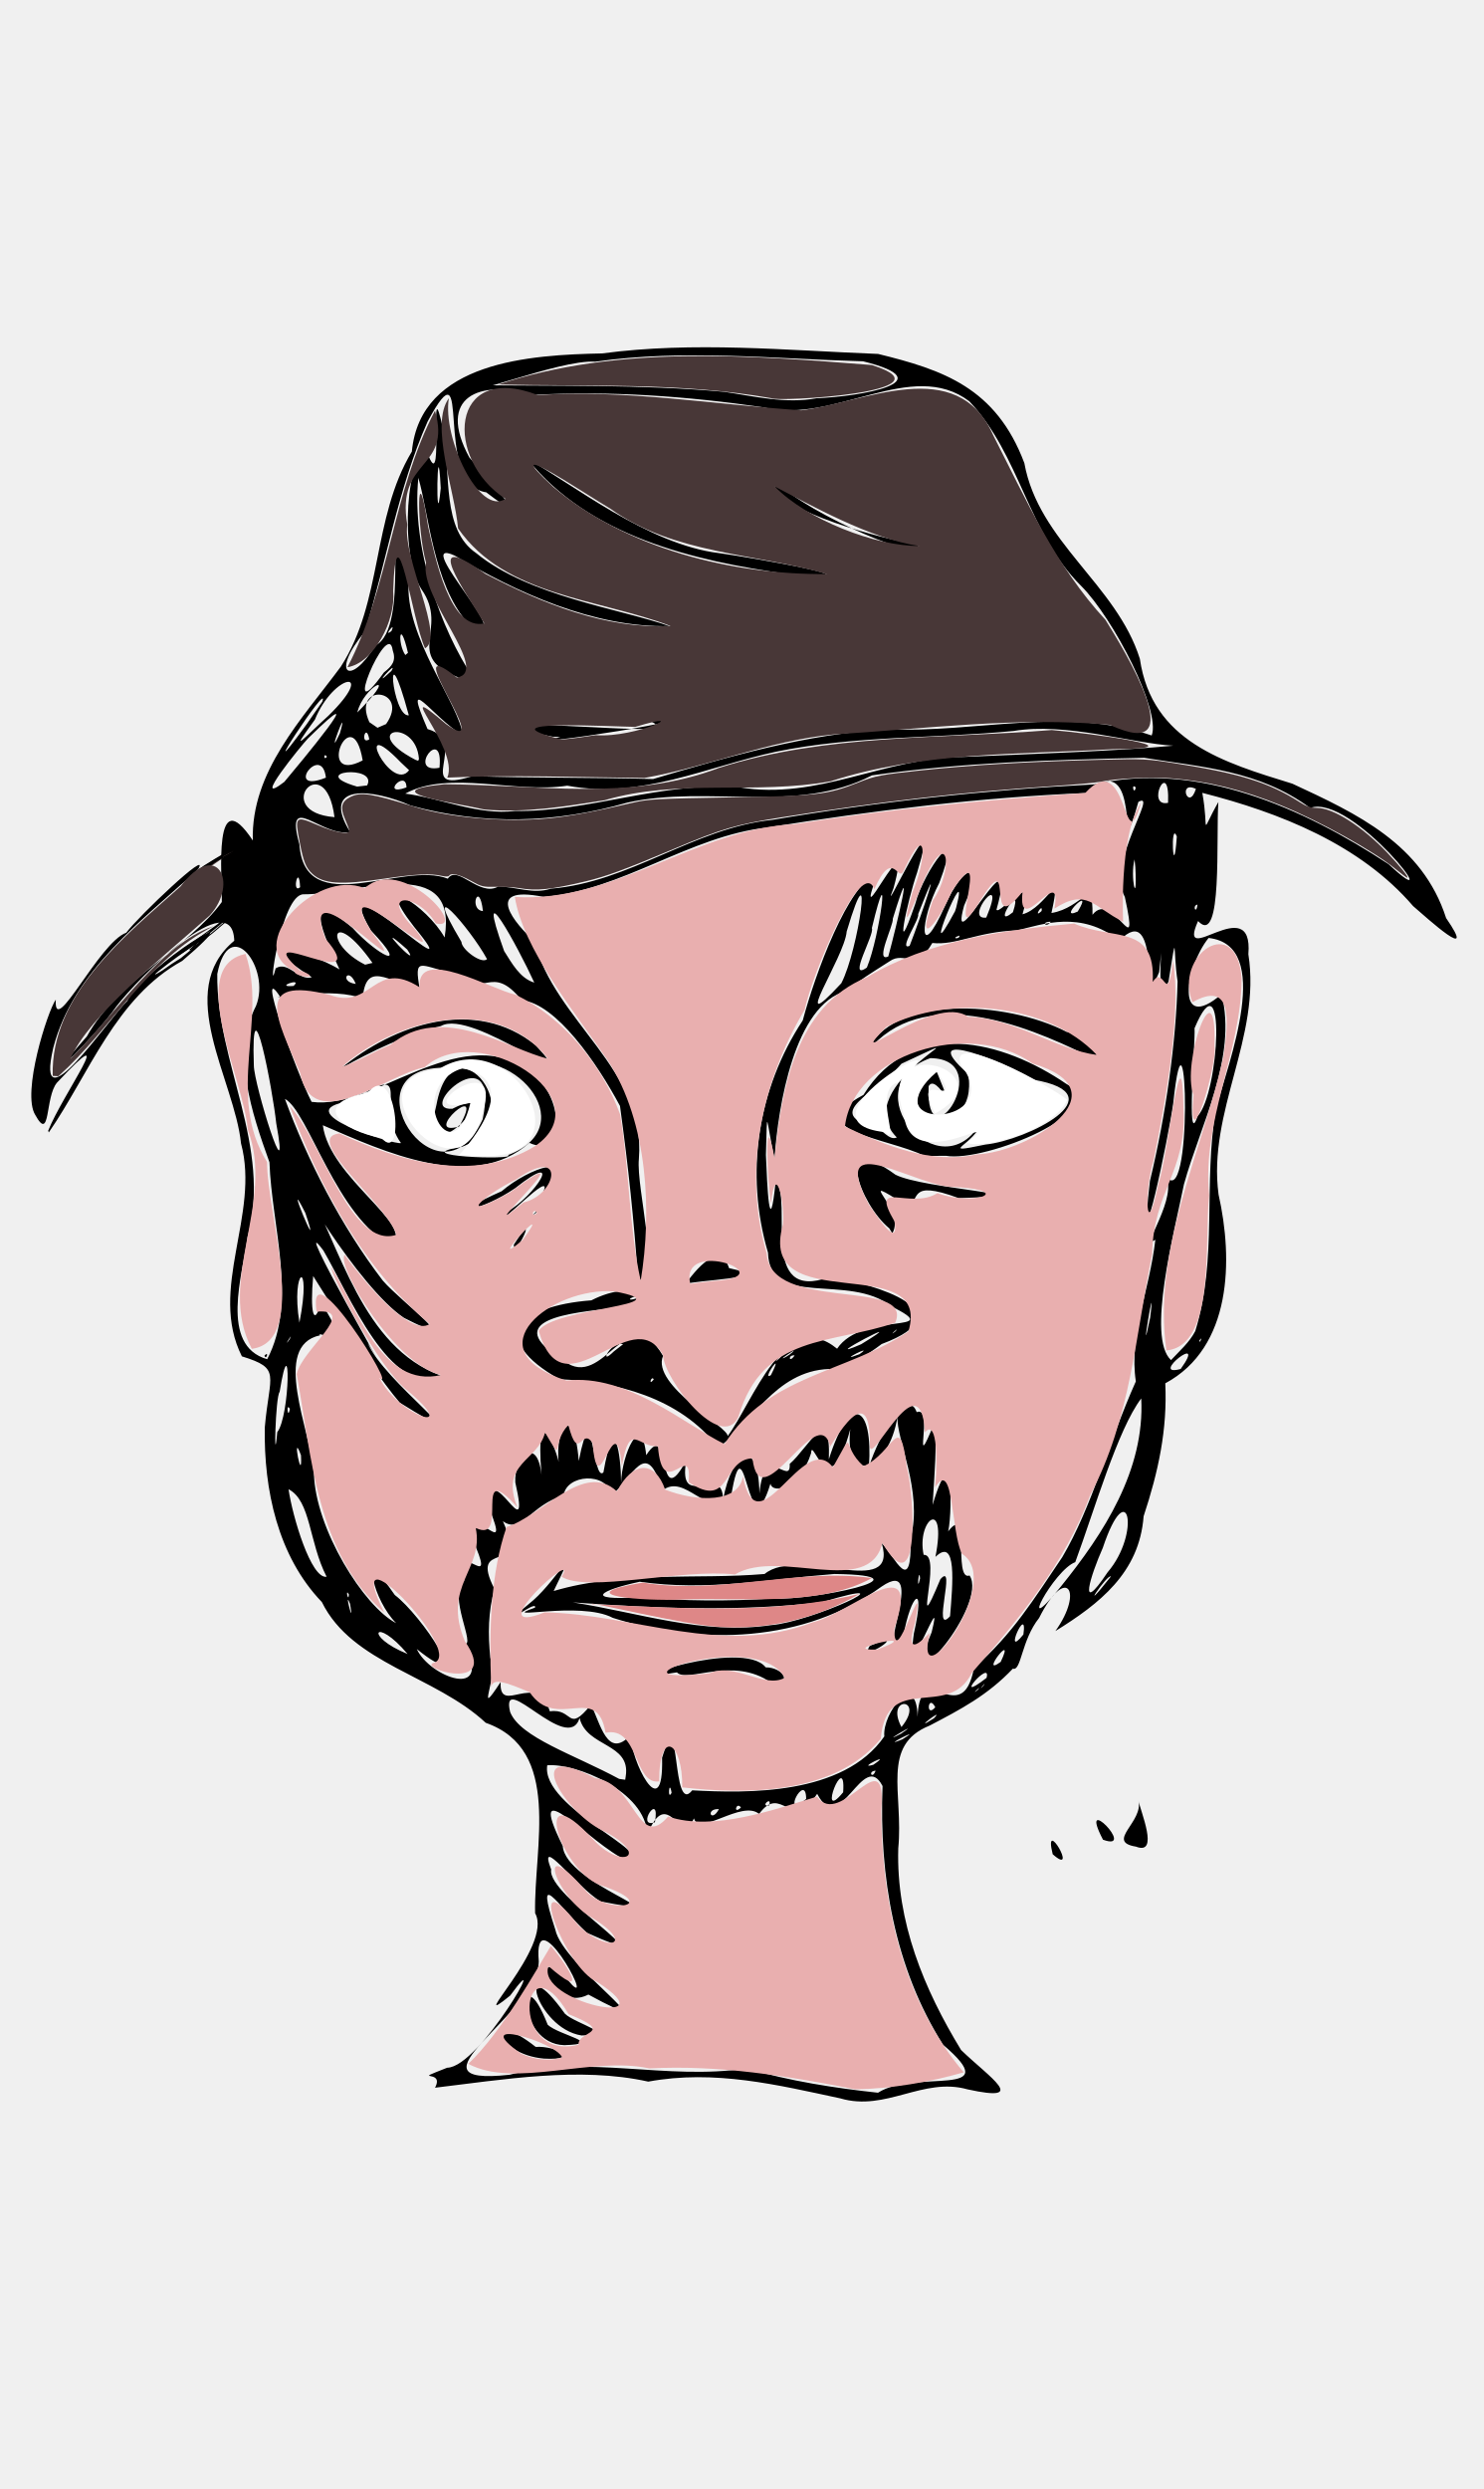
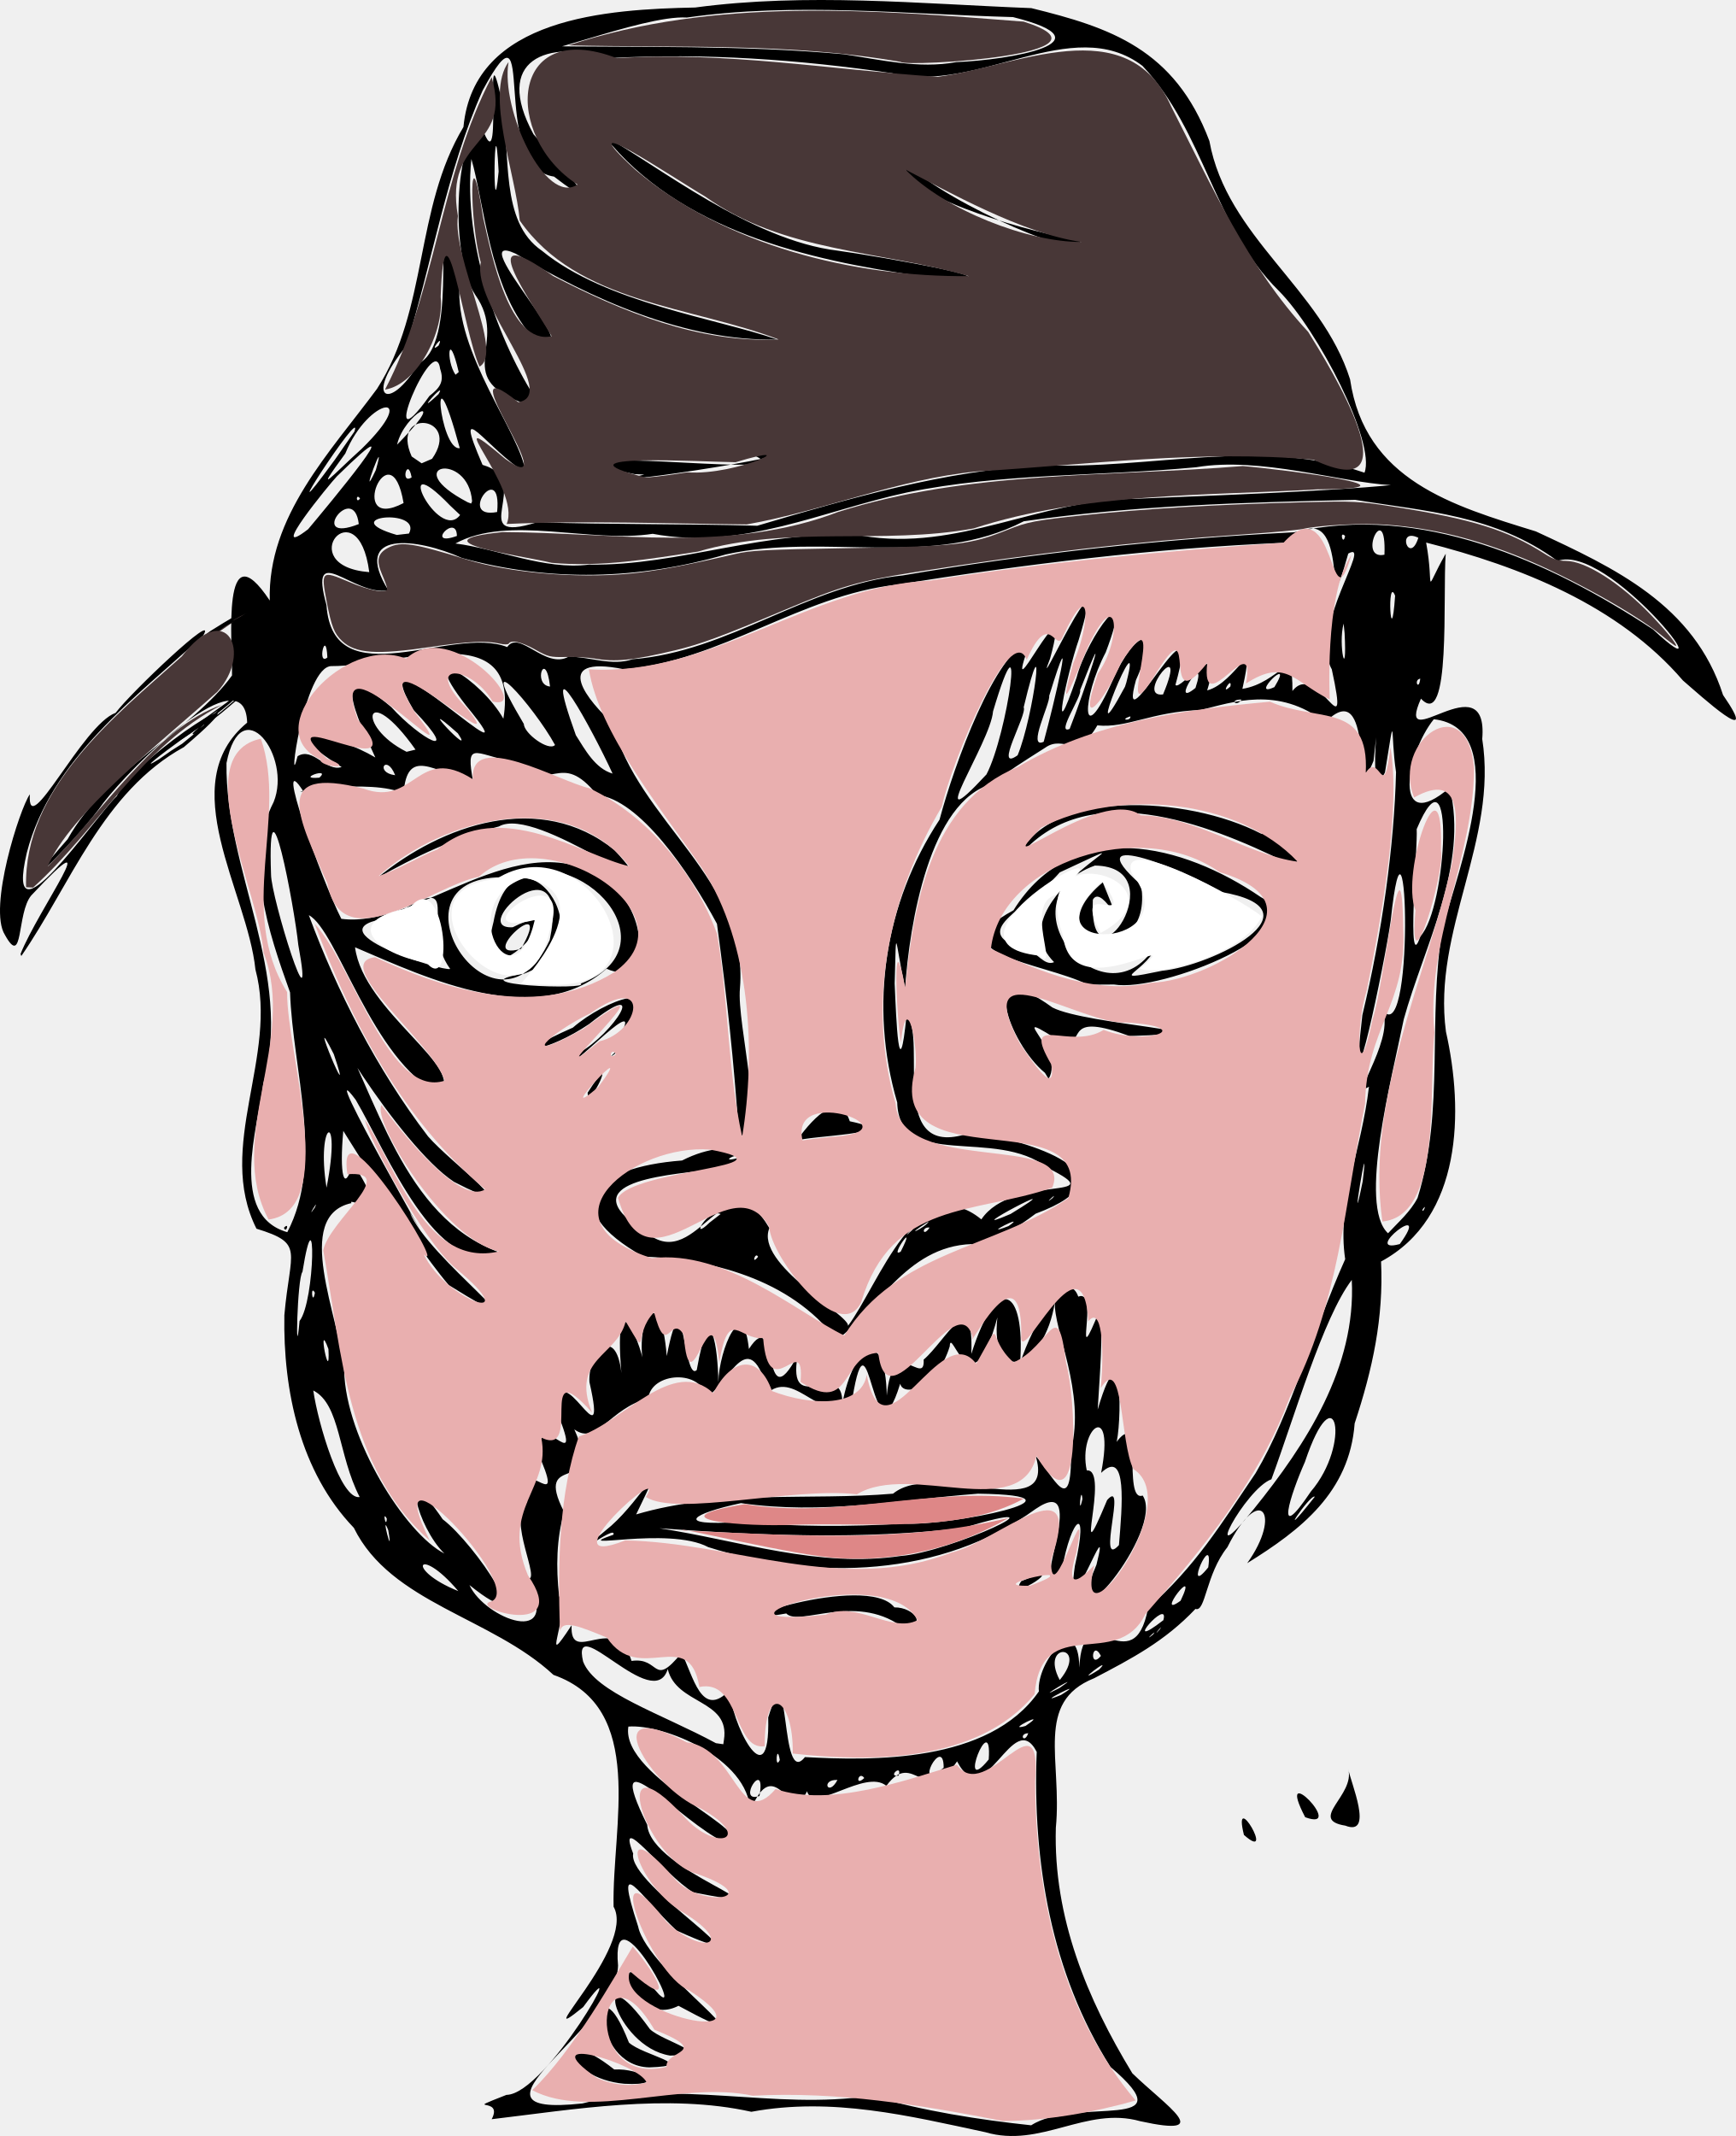
- <svg xmlns="http://www.w3.org/2000/svg" version="1.1" id="svg86" width="1440" height="2416" viewBox="0 0 1440 2416">
+ <svg xmlns="http://www.w3.org/2000/svg" version="1.1" id="svg86" width="1383.991" height="1702.797" viewBox="0 0 1383.991 1702.797">
  <defs id="defs90" />
-   <g id="g94">
+   <g id="g94" transform="translate(-30.39389,-337.0779)">
    <path id="path98" style="fill:#000000;stroke-width:1.333" d="m 815.89,2036.823 c -60.361,-12.905 -122.085,-28.18 -186.468,-16.25 -66.771,-14.898 -141.85,-1.791 -207.039,5.916 10.047,-18.984 -25.667,-4.63 11.792,-19.393 32.047,-0.454 103.226,-127.659 61.163,-70.025 -46.029,37.359 42.343,-48.017 24.239,-79.984 -1.446,-64.35 26.649,-158.641 -47.951,-184.821 -49.415,-46.029 -129.592,-57.124 -159.128,-117.221 -42.835,-44.57 -56.462,-109.404 -55.395,-169.54 4.547,-52.017 16.429,-57.02 -22.242,-68.931 -32.857,-65.341 17.764,-137.635 -0.828,-206.643 -6.368,-62.091 -65.72,-147.815 -6.587,-196.765 -1.64,-55.651 -93.169,35.763 -114.552,63.877 -18.696,27.168 -80.467,87.941 -28.547,28.985 30.476,-55.131 99.219,-86.411 131.024,-130.473 0.463,-26.107 -8.852,-118.289 30.09,-59.734 -1.853,-67.065 48.078,-118.09 85.518,-168.803 40.897,-63.43 29.843,-143.649 68.905,-208.708 8.326,-87.781 115.492,-93.799 184.766,-95.249 88.997,-11.884 178.527,-2.99 267.993,0.502 62.602,15.386 114.357,32.515 141.945,105.911 13.904,76.847 89.361,117.565 112.162,190.025 11.782,80.503 81.82,100.728 148.118,121.217 62.766,29.118 126.123,58.482 149.244,130.438 31.378,45.418 -17.822,0.603 -32,-11.61 -51.488,-60.014 -129.75,-90.848 -204.728,-109.946 6.984,38.215 -2.872,41.289 15.611,8.89 -2.55,33.424 4.425,141.445 -19.73,115.539 -21.71,48.716 54.136,-30.724 48.847,32.18 12.679,80.666 -39.74,152.5 -28.936,233.284 14.251,63.12 13.098,148.4 -51.731,183.245 2.109,44.786 -6.656,85.531 -21.052,129.085 -4.109,54.977 -43.047,84.971 -85.671,111.417 28.1,-39.145 10.349,-64.919 -15.788,-12.743 -17.289,21.671 -17.387,52.193 -25.446,49.177 -24.489,25.866 -50.867,39.645 -80.892,55.322 -47.589,19.058 -25.218,65.462 -30.424,119.127 -2.075,71.617 25.008,136.641 60.99,195.769 27.405,26.579 66.971,51.504 6.285,38.188 -43.244,-12.206 -79.243,21.84 -123.556,8.743 z m 36.621,-5.48 c 36.384,-23.434 125.461,6.591 63.204,-46.549 -47.355,-74.794 -62.185,-163.703 -58.796,-251.143 -18.966,-36.764 -40.97,50.977 -63.49,7.556 -25.637,38.38 -34.364,-10.644 -56.379,19.537 -16.67,-14.043 -58.34,22.365 -63.227,4.321 -13.57,28.029 -25.423,-33.552 -45.315,15.803 -1.217,-42.342 -69.728,-69.65 -97.146,-67.378 -6.681,41.239 109.724,87.309 76.804,92.213 -34.329,-15.146 -100.069,-91.349 -61.786,-13.945 2.678,37.838 124.03,71.204 36.662,53.865 -23.534,-14.212 -61.638,-66.672 -47.844,-30.901 -5.093,25.462 120.638,100.185 34.602,61.361 -29.264,-27.333 -50.904,-65.38 -30.622,-3.122 7.147,35.712 117.744,109.522 32.13,63.118 -38.42,19.924 -60.314,-61.234 -15.532,-9.081 20.313,19.582 -38.419,-86.748 -32.639,-23.031 -1.034,51.021 -136.258,121.65 -28.385,109.953 76.019,-19.687 151.836,5.64 230.169,-6.143 41.769,12.265 85.944,19.106 127.589,23.566 z m -324.398,-33.106 c -48.547,-4.41 -56.152,-49.658 -8,-11.379 20.72,-1.193 44.621,13.326 8,11.379 z m 19.878,-13.058 c -47.708,-1.088 -44.178,-90.916 -16.17,-19.772 10.861,10.127 56.636,18.46 16.17,19.772 z m 16.58,-9.412 c -44.922,-7.176 -63.216,-86.765 -16.011,-21.047 10.299,9.859 53.449,20.442 16.011,21.047 z m 71.311,-206.945 c 5.627,-31.801 -19.295,6.474 0,0 z m 62.188,-12.794 c -13.563,-0.64 -7.49,14.135 0,0 z m 21.375,-1.54 c -4.595,-6.345 -7.955,7.612 0,0 z m 27.333,-1.891 c 3.361,-9.986 -9.622,1.285 0,0 z m 35.969,-6.362 c -0.003,-27.689 -25.673,21.781 0,0 z m 35.914,-6.528 c 3.026,-42.821 -26.2,32.05 0,0 z m -166.57,0.447 c -2.394,-14.73 -4.213,8.873 0,0 z m 20.02,-2.333 c 52.874,2.83 146.796,5.109 186.526,-52.348 -2.201,-23.064 31.703,-64.979 32.245,-18.986 2.868,-60.185 43.183,14.608 54.797,-47.424 37.874,-33.4 57.633,-66.078 85.793,-107.66 28.559,-48.337 45.421,-112.656 71.384,-170.526 -6.779,-44.83 13.034,-86.655 18.947,-137.493 -16.426,10.423 24.184,-42.914 9.054,-63.667 28.229,46.77 21.662,-194.806 8.291,-68.838 -4.343,32.11 -34.535,176.47 -22.605,75.426 15.723,-65.192 25.438,-135.394 26.846,-193.638 -4.69,-31.199 -0.059,-54.195 -8.822,0.208 -18.026,36.478 2.218,-106.797 -9.125,-9.22 -16.793,42.065 1.271,-70.977 -38.529,-30.703 -37.638,-29.466 -74.299,-15.918 -99.12,-9.898 -39.5,1.399 -59.035,14.72 -82.548,12.283 -16.296,28.523 -26.479,6.994 -41.591,17.821 -19.751,12.62 -27.673,17.316 -42.01,28.786 -50.055,13.108 -66.219,111.778 -69.654,162.994 -8.462,-39.94 -6.901,-53.585 -8.321,-3.863 1.245,28.942 3.376,86.57 9.515,24.995 17.323,19.881 -17.228,119.208 52.502,93.384 44.009,6.929 134.202,33.954 50.348,65.176 -30.084,22.957 -51.248,27.233 -50.896,24.201 -53.205,1.737 -76.527,55.115 -107.831,76.252 -37.277,-49.031 -100.593,-64.098 -154.085,-66.315 -69.5,-39.215 -40.84,-71.138 30.964,-76.555 43.576,-22.341 73.671,1.167 20.946,7.542 -38.657,4.515 -112.944,10.525 -47.704,51.162 39.171,30.357 61.919,-63.468 96.359,-4.818 -11.924,28.644 64.333,69.449 62.68,77.932 24.362,-32.281 55.646,-126.401 106.308,-84.874 24.984,-37.077 107.003,-13.752 52.671,-41.164 -41.347,-32.821 -118.235,2.82 -119.738,-52.031 -22.705,-77.414 -9.96,-159.093 33.743,-225.476 11.994,-44.745 44.114,-133.134 72.787,-143.158 -27.2,74.545 36.177,-60.617 15.303,14.856 -16.203,41.247 50.003,-104.15 22.865,-15.016 -9.278,26.427 -23.837,94.737 -1.693,30.009 8.363,-32.324 48.194,-85.882 23.21,-20.043 -18.933,35.926 -20.599,80.859 5.774,21.895 16.732,-38.837 39.721,-47.44 18.347,0.196 -16.507,60.367 55.385,-81.759 31.48,3.812 3.292,5.955 40.056,-43.769 25.284,4.429 23.333,-6.071 38.805,-49.721 28.088,-1.232 30.459,-4.86 40.248,-37.09 39.884,1.725 19.939,-25.813 46.346,51.969 31.394,-17.309 -18.252,-32.67 33.353,-103.56 13.135,-92.28 -21.951,77.506 6.46,-58.644 -50.529,-8.642 -103.94,4.344 -207.227,17.125 -309.566,33.447 -76.638,8.489 -140.14,60.95 -217.392,67.416 -60.613,-12.191 -26.976,26.931 -9.182,42.834 20.177,78.584 108.85,124.344 101.686,211.511 -2.781,28.845 22.101,116.481 -0.67,117.85 -4.557,-62.776 -9.129,-106.154 -17.658,-169.257 -22.139,-41.32 -61.839,-99.369 -95.52,-102.709 -30.319,-37.443 -35.723,0.816 -67.035,-26.208 -32.053,-7.362 -37.686,-16.821 -31.829,15.838 -31.993,-8.734 -52.624,-28.146 -55.499,9.241 -24.565,-12.331 -96.328,-0.175 -79.81,-1.657 -25.142,-39.33 15.22,72.366 30.216,101.51 61.054,8.333 141.137,-77.065 209.678,-31.855 38.746,27.195 34.792,87.474 1.829,71.632 -55.331,48.803 -141.585,8.274 -200.582,-17.086 6.654,51.323 89.965,96.77 67.041,116.394 -53.062,-25.253 -81.4,-130.478 -103.869,-141.971 21.942,59.525 54.287,123.121 95.057,176.377 18.277,21.177 83.16,68.383 20.605,36.164 -43.595,-28.695 -117.587,-151.516 -97.771,-133.946 36.47,65.883 57.015,162.172 133.604,190.034 -48.98,21.797 -89.179,-79.003 -114.131,-121.467 -35.989,-48.21 80.607,154.237 43.079,89.47 13.196,36.173 119.583,113.213 31.094,58.217 -33.178,-38.822 -98.36,-146.041 -84.065,-123.02 -3.189,34.775 0.482,50.898 7.635,26.201 33.786,50.475 -5.387,25.52 -1.084,31.48 -47.347,10.275 -9.447,91.123 -5.857,133.652 1.181,54.059 48.807,129.996 79.929,145.726 -21.723,-20.858 -36.179,-78.72 -1.382,-27.325 25.885,19.587 79.168,99.033 21.348,52.455 12.216,26.967 74.846,50.926 46.125,-5.191 11.857,3.13 -16.617,-47.527 -0.151,-60.959 -8.863,-44.333 29.814,11.908 11.483,-32.593 -8.415,-54.005 36.426,20.187 12.426,-39.001 0.687,-52.615 41.751,46.437 25.764,-24.076 -1.428,-23.055 21.002,-47.082 25.489,-7.177 -6.909,-81.898 18.273,-17.539 18.064,-3.867 -8.315,-38.102 13.104,-71.503 18.079,-9.702 13.696,-69.723 13.29,21.651 23.925,11.12 10.731,-61.02 17.008,-17.106 17.198,9.925 0.564,-26.919 19.855,-70.629 24.37,-26.667 24.324,-37.741 9.575,59.907 38.86,5.085 -8.782,51.07 35.813,0.871 35.683,38.248 8.848,-47.054 34.212,-62.722 35.392,-6.203 4.765,-51.073 30.662,-5.714 29.395,-28.662 17.545,-14.929 39.984,-61.315 38,-4.489 20.785,-65.835 43.225,-52.412 38.879,7.471 10.167,-32.078 37.673,-77.828 46.395,-53.209 17.949,-7.039 -6.394,68.43 17.467,9.73 2.129,24.691 0.049,46.553 -1.988,80.304 23.062,-78.237 18.112,33.276 13.622,27.752 24.075,-34.108 5.635,46.839 22.233,40.781 18.753,27.831 -69.29,131.809 -36.825,55.108 12.943,-51.541 -25.958,60.998 -17.22,1.014 11.731,-51.193 -2.926,-38.403 -10.178,2.304 -30.045,34.501 24.9,-79.045 -21.122,-47.72 -74.828,54.373 -175.377,57.628 -261.023,30.412 -31.856,-16.997 -113.932,3.501 -75.576,-9.888 3.153,-9.692 -44.889,28.885 -1.498,-7.359 24,-21.23 46.65,-64.36 19.621,-8.81 68.049,-20.058 138.181,-10.855 204.813,-16.534 33.67,-27.758 130.435,25.939 113.736,-30.001 13.168,13.841 29.203,52.775 28.084,-4.538 12.076,-46.382 -14.239,-96.185 -12.77,-118.428 -8.325,54.559 -52.085,67.364 -45.858,12.409 -20.794,77.81 -37.244,5.362 -37.996,23.133 -10.139,33.067 -36.855,40.833 -39.51,29.761 -22.154,72.525 -24.492,-70.428 -38.149,11.958 -23.332,23.665 -44.323,-23.319 -66.958,-5.157 -15.442,-54.267 -29.194,-11.117 -49.24,4.516 -3.888,-23.241 -44.227,-20.574 -46.492,0.361 -30.98,7.808 -40.974,38.041 -58.963,24.71 24.796,55.175 -33.842,15.761 -8.126,65.878 -6.15,21.353 -6.489,44.145 -4.026,66.885 8.794,16.739 -15.934,62.816 10.002,23.378 -1.738,33.692 34.99,-12.195 47.796,28.469 23.13,-3.406 16.536,22.121 39.852,-6.346 9.251,17.366 15.722,53.893 38.701,29.197 -0.831,23.269 32.139,90.693 30.389,22.225 18.101,-59.267 8.892,57.545 29.263,31.591 z m 76.6,-104.503 c -37.204,-26.273 -81.309,0.712 -91.463,-10.005 -69.73,12.431 64.281,-33.478 86.196,-4.853 16.252,-0.164 27.685,16.054 5.267,14.857 z m 95.831,-35.707 c 42.936,-18.136 -12.382,18.643 0,0 z m -309.765,-78.307 c 18.929,-42.249 6.331,14.593 0,0 z m 130.667,-272.726 c 15.456,-21.739 34.733,-38.999 42.447,-15.633 48.102,9.979 -35.003,11.468 -42.447,15.633 z m -166.552,-38.424 c 26.183,-40.805 0.22,16.28 0,0 z m 364.57,-15.829 c -28.799,-23.554 -54.805,-96.388 5.982,-52.087 27.337,14.158 157.086,19.787 61.447,22.747 -51.441,-19.038 -35.451,3.617 -50.602,7.146 -55.584,-35.185 0.444,3.261 -13.913,27.024 z M 492.168,1176.349 c 27.297,-15.312 57.374,-62.068 7.958,-22.954 -32.998,22.454 -66.779,26.462 -13.017,2.895 26.243,-22.712 76.695,-40.062 40.105,1.313 12.222,-26.412 -49.363,40.298 -35.046,18.745 z m 25.278,2.97 c 4.506,-5.409 6.305,-3.683 0,0 z m 379.729,-57.545 c -34.901,-17.29 -122.857,-24.419 -58.787,-59.008 47.209,-75.778 135.276,-52.797 196.987,-10.658 46.612,25.367 -78.704,76.327 -116.834,69.803 l -14.9,0.093 -6.466,-0.23 z m 59.604,-10.782 c 39.835,-3.993 130.164,-48.624 46.433,-63.014 -21.51,-14.319 -118.55,-54.552 -63.096,-5.47 11.025,70.963 -89.789,47.392 -30.522,-1.99 21.737,53.511 0.012,-0.322 -7.938,13.793 -3.626,79.031 67.497,-26.328 1.659,-27.218 -78.426,28.371 9.789,132.453 49.829,61.318 -5.508,22.758 -45.327,32.671 3.635,22.582 z m -86,-6.903 c -50.764,-50.946 102.952,-117.135 4.493,-71.552 -26.476,30.623 -76.631,47.559 -25.504,62.09 6.721,0.836 13.345,13.014 21.011,9.462 z m -540,-66.778 c 52.1,-43.037 130.456,-70.324 189.559,-22.486 50.12,54.075 -61.448,-36.721 -92.25,-18.875 -34.13,8.554 -66.841,24.003 -97.31,41.361 z m 724.687,-12.922 c -62.323,-30.663 -160.16,-69.362 -213.452,-3.558 22.755,-54.68 134.155,-50.053 193.891,-19.098 11.739,-1.805 45.117,29.225 19.561,22.656 z m -447.917,699.767 c 5.207,-32.492 -37.947,-27.892 -44.795,-56.511 -11.228,36.377 -77.386,-48.02 -67.473,-5.969 9.573,24.797 62.233,41.418 105.891,65.046 l 5.88,0.835 z m 242.629,-5.379 c -7.941,0.248 -3.263,9.097 0,0 z m -2.236,-5.761 c 20.98,-14.166 -17.979,5.178 0,0 z m 28.324,-24.738 c 24.13,-14.917 -25.574,10.579 0,0 z m -1.351,-5.455 c 23.277,-15.741 -25.518,13.35 0,0 z m 0.361,-6.446 c 23.804,-29.017 -16.39,-30.596 0,0 z m 31.484,-8.425 c 12.31,-12.782 -24.392,15.601 0,0 z m 1.353,-10.803 c -7.149,-13.849 -9.536,11.412 0,0 z m 41.503,-16.993 c 4.978,-6.088 -8.98,7.244 0,0 z m 8.28,-11.485 c 5.33,-19.446 -35.553,27.518 0,0 z m -2.947,7.485 c 4.331,-6.627 -7.585,8.418 0,0 z m 16.683,-23 c 15.551,-32.472 -21.83,16.003 0,0 z m -575.853,-7.667 c -31.892,-37.736 -43.115,-17.381 0,0 z m 597.894,-18.928 c 4.504,-31.618 -20.703,25.89 0,0 z m -244.894,-9.111 c 38.344,-2.788 140.874,-49.795 49.693,-22.391 -80.459,9.635 -161.937,6.118 -242.359,0.337 64.106,9.836 126.519,31.913 192.667,22.054 z m 173.691,-8.625 c 2.579,-30.865 6.896,-77.654 -14.204,-57.609 11.603,-59.156 -18.682,-35.839 -11.441,-1.923 19.172,-1.944 -12.87,93.337 16.244,23.619 16.126,-18.49 -8.789,55.94 9.4,35.913 z m -582.536,-11.903 c -6.637,-16.876 4.588,26.404 0,0 z m 690.095,-16.879 c 41.575,-51.485 81.639,-112.962 78.076,-182.623 -22.877,29.942 -46.008,110.051 -64.088,158.944 -20.688,7.317 -58.957,79.481 -13.988,23.679 z m -278.583,11.613 c 34.354,2.381 158.36,-22.484 58.667,-23.835 -65.065,5.094 -124.012,16.873 -189.012,7.534 -38.888,8.368 -54.64,18.433 -1.153,15.096 43.792,3.724 87.562,3.911 131.499,1.204 z m 327.176,-21.383 c -3.217,-3.072 -34.192,43.228 0,0 z m -3.187,-4.092 c 32.715,-38.194 19.865,-96.865 -4.692,-23.654 -11.481,25.783 -25.105,68.166 4.692,23.653 z m -736.655,21.562 c -3.812,-7.148 -0.501,8.719 0,0 z m -21.633,-17.241 c -17.339,-33.551 -15.214,-73.812 -36.991,-84.957 3.757,26.212 21.88,87.494 36.991,84.957 z m 576.206,1.653 c -1.107,-13.037 -3.67,16.502 0,0 z M 292.243,1412.549 c -9.578,-26.299 1.658,31.288 0,0 z m -23.029,-22.393 c 12.606,-16.052 13.406,-107.812 2.303,-39.107 -4.158,4.391 -5.914,79.841 -2.303,39.107 z m 12.232,-22.491 c -3.862,-7.387 -2.022,11.429 0,0 z m 353.333,-28.672 c -2.229,-4.608 -5.748,7.227 0,0 z m 113.737,-4.17 c 14.291,-28.294 -10.107,6.647 0,0 z m 397.882,-6 c 27.181,-37.664 -32.024,8.717 0,0 z m 14.168,-36.783 c 21.933,-70.705 7.561,-142.804 20.018,-215.363 12.333,-45.803 56.406,-159.099 -7.08,-166.234 -22.644,28.012 -33.035,93.62 12.617,54.593 15.33,61.749 -20.56,126.6 -36.562,184.569 -9.401,46.723 -36.519,148.471 -12.554,170.626 8.312,-8.982 17.873,-17.157 23.561,-28.192 z m -901.12,27.318 c 29.542,-56.629 4.344,-128.644 2.196,-191.141 -17.439,-48.571 -36.818,-105.779 -13.086,-151.773 14.916,-36.534 -25.91,-90.241 -37.593,-31.075 -1.138,86.143 53.503,167.849 29.389,255.312 -4.548,35.686 -27.608,105.388 19.094,118.677 z m -2.667,-3.536 c 4.784,-5.077 1.656,5.256 0,0 z m 500.667,2 c 9.415,-11.854 -12.548,12.035 0,0 z m 13.333,-6.981 c -23.226,14.666 -1.926,4.505 0,0 z m 0.753,4.84 c -6.787,-0.897 -5.522,8.301 0,0 z m -166.57,-10.824 c -10.762,-4.548 -25.177,22.89 -8.901,6.891 z m 229.483,9.645 c 16.732,-11.56 -25.291,9.858 0,0 z m 1.667,-9.68 c 57.46,-35.036 -48.175,20.824 0,0 z m -554.774,-5.002 c 4.308,-9.225 -7.946,11.502 0,0 z m 885.183,-0.702 c -3.773,2.578 -1.584,5.8 0,0 z m -49.73,-20.216 c 6.242,-51.423 -11.731,57.321 0,0 z m -247.176,13.251 c 4.978,-6.088 -8.98,7.244 0,0 z m -578.88,-8.278 c 12.602,-64.525 -8.692,-52.85 0,0 z m 329.377,-24.055 c -1.372,-4.942 -18.355,5.426 0,0 z m -323.609,-82.395 c -23.849,-47.417 18.46,54.573 0,0 z m 196.749,-56.202 c 75.673,-28.699 1.886,-113.161 -57.809,-84.758 -104.879,-4.026 -9.933,144.35 33.249,49.929 17.36,-84.53 -66.857,-8.056 -29.53,-10.11 59.428,-30.082 -35.194,73.33 -15.347,-4.101 16.257,-87.633 96.042,14.144 24.514,41.078 -57.383,9.208 54.143,13.091 44.924,7.963 z m -225.04,-30.894 c -3.112,-30.363 -24.9,-146.388 -21.741,-56.227 -0.026,18.134 35.887,133.244 21.741,56.227 z m 121.096,19.158 c -26.436,-35.932 16.056,-81.317 -48.708,-40.66 -66.574,9.201 44.041,43.19 48.708,40.66 z m 773.454,-26 c 21.357,-22.266 28.069,-159.011 -2.916,-85.423 0.979,13.461 -8.344,119.716 2.916,85.423 z m -716.989,10 c 28.074,-49.153 -38.724,10.911 0,0 z M 816.851,954.449 c 16.757,-31.715 32.095,-140.466 5.243,-50.267 -1.831,24.97 -58.581,107.773 -5.243,50.267 z m -531.825,2.586 c 9.836,-8.939 -20.041,1.689 0,0 z m 60.42,-1.967 c -7.132,-17.783 -16.599,-2.004 0,0 z m 173.333,-1.284 c -15.916,-34.785 -58.995,-113.433 -29.289,-30.629 7.314,11.457 15.336,26.553 29.289,30.629 z m -216,-5.235 c -61.173,-38.483 -4.627,-26.333 26.849,-7.608 -5.995,-14.234 -44.885,-88.892 12.744,-40.165 23.225,25.641 57.362,44.005 17.817,2.415 -45.971,-77.491 102.717,70.534 41.794,-3.638 -42.15,-54.072 12.157,-21.003 29.72,10.454 13.615,-82.544 -84.457,-41.717 -136.815,-41.927 -22.297,-0.64 -35.916,106.578 -27.238,71.871 12.163,-7.749 22.744,12.763 35.128,8.597 z m 538.915,-9.368 c 12.807,-30.685 23.687,-116.886 4.836,-38.255 3.051,5.749 -24.444,52.237 -4.836,38.255 z m -480.029,-4.515 c -39.789,-56.286 -48.393,-18.882 -7.136,1.736 z m 111.232,-3.686 c -16.829,-30.918 -66.341,-86.458 -24.852,-16.724 0.077,7.435 19.827,22.053 24.852,16.724 z m 389.586,-2.567 c 8.122,-29.505 26.837,-109.646 4.378,-36.599 1.066,5.743 -17.912,42.895 -4.378,36.599 z m -467.037,-6.685 c -38.883,-34.709 15.698,23.217 0,0 z m 487.729,-3.573 c 10.932,-27.753 35.255,-100.001 8.322,-30.875 1.794,4.581 -19.688,35.686 -8.322,30.875 z m 48.392,-9.99 c -9.555,2.95 0.836,3.958 0,0 z m -3.157,-27.134 c 15.095,-58.39 -38.819,73.84 -1.104,3.472 z m 91.81,13.716 c -10.17,-0.183 -4.218,6.501 0,0 z m -62.589,-4.065 c 21.292,-50.716 -23.246,2.918 0,0 z m 25.865,-5.193 c 11.151,-33.751 -22.324,18.252 0,0 z m -514.574,-1.109 c -3.554,-31.08 -14.36,-1.278 0,0 z m 542.413,-0.082 c 1.728,-9.086 -8.985,8.397 0,0 z m 35.088,0.524 c 16.982,-27.846 -21.269,9.903 0,0 z m 116.263,-6.745 c -5.586,0.954 -1.051,10.395 0,0 z m -61.077,-43.906 c -4.669,16.997 2.956,49.062 0.776,7.669 z m -566.783,28.425 c 76.709,-5.987 139.133,-59.047 215.389,-66.812 102.943,-17.558 207.262,-29.007 311.898,-34.391 100.671,-23.111 202.891,22.678 286.152,77.44 62.81,58.462 -35.784,-69.455 -76.152,-54.564 -49.929,-36.765 -105.091,-39.514 -161.288,-48.701 -88.068,1.986 -176.857,4.525 -264.219,17.069 -73.357,38.091 -158.639,8.893 -237.554,26.438 -69.657,20.109 -139.825,22.124 -210.272,2.839 -36.061,-16.149 -88.79,-22.613 -58.781,25.781 -27.788,5.089 -63.9,-41.124 -49.326,11.735 5.242,74.443 99.794,15.808 144.107,33.481 9.531,-14.189 30.472,18.172 48.976,7.641 17.032,0.038 34.313,7.763 51.07,2.045 z m -243.425,-1.368 c -1.09,-24.414 -8.648,7.133 0,0 z m 851.25,-49.253 c -6.722,-17.125 -3.346,48.42 0,0 z m -817.863,-18.785 c -8.887,-68.995 -62.636,-4.966 0,0 z m 175.275,-6.01 c 71.936,1.225 143.005,-28.858 217.801,-22.99 76.177,12.971 141.299,-28.969 216.972,-29.447 64.866,-2.722 155.274,-6.015 204.429,-10.954 -39.841,-2.086 -104.333,-22.858 -155.154,-14.241 -76.787,7.349 -154.683,4.544 -230.638,20.123 -67.08,14.415 -131.422,46.416 -202.69,32.95 -50.239,7.859 -114.566,-15.505 -157.318,7.727 33.527,4.168 71.189,21.358 106.598,16.832 z m 634.092,-7.892 c 1.807,-45.799 -22.469,4.721 0,0 z m 27.026,-13.509 c -17.988,-8.641 -7.168,22.503 0,0 z m -766.517,-1.448 c -0.193,-18.762 -26.137,9.481 0,0 z m 708.115,-7e-4 c -4.904,-4.859 -1.599,8.653 0,0 z m -826.727,-5.369 c 13.696,-16.258 90.712,-108.674 22.893,-42.117 -5.37,5.563 -56.907,68.381 -22.893,42.117 z m 80.394,3.456 c 11.015,-20.75 -59.926,-13.49 -9.699,1.123 z m -40,-7.564 c -4.094,-34.705 -41.792,16.582 0,0 z m 317.667,1.348 c 74.733,-22.185 148.53,-43.641 227.273,-48.342 85.586,3.959 173.527,-22.639 256.854,6.049 9.139,-23.688 -37.098,-113.691 -68.366,-145.043 -52.06,-51.389 -58.79,-126.264 -108.651,-179.287 -55.998,-42.625 -131.522,22.798 -199.682,5.841 -74.139,-10.875 -149.293,-16.201 -224.253,-12.074 -51.304,-15.192 -93.872,1.265 -61.575,60.717 15.56,18.293 66.233,72.299 16.4,33.808 -53.247,-7.619 -11.712,-152.502 -56.918,-68.691 -29.112,65.483 -40.033,136.723 -61.002,204.013 -33.994,41.021 -14.036,53.649 10.149,13.522 35.586,-18.011 5.458,-150.801 32.516,-63.096 -4.773,54.093 49.558,120.342 52.447,150.143 -29.971,-17.986 -59.403,-64.522 -34.192,-6.091 42.624,12.158 -15.64,64.406 43.398,45.748 58.426,1.91 117.574,1.16 175.602,2.782 z m -112.568,-44.292 c -50.704,-20.644 161.689,8.953 107.559,-12.825 92.361,-6.542 -140.696,29.14 -84.993,16.292 l -7.745,-0.329 -14.821,-3.138 z m -75.432,-53.963 c -55.667,-21.181 -9.524,-46.908 -36.698,-85.639 -22.65,-33.881 -14.253,-140.789 6.958,-129.154 15.34,37.019 -0.961,-94.654 14.087,-25.603 7.405,42.994 -1.877,96.331 31.981,119.415 51.036,41.771 139.709,54.003 187.492,70.758 -72.9,1.815 -148.754,-32.869 -208.602,-68.523 -45.113,-20.489 69.51,97.168 12.325,64.923 -33.041,-37.878 -37.384,-105.997 -47.463,-140.304 -6.915,68.428 22.383,147.552 52.715,193.243 l -5.952,2.554 -6.842,-1.671 z M 427.934,473.822 c -3.43,-66.043 -5.185,54.583 0,0 z m 336.845,83.346 C 673.815,544.335 571.99,520.703 512.113,445.403 c 42.156,23.199 116.92,83.23 186.099,91.487 30.53,4.077 169.786,28.306 66.567,20.278 z M 881.446,526.812 c -37.526,-6.805 -138.514,-36.191 -128.45,-59.388 33.719,32.836 148.849,82.164 137.951,60.383 l -9.502,-0.995 z M 389.274,740.127 c -48.755,-50.559 -9.338,30.58 7.956,7.485 -2.652,-2.495 -5.304,-4.99 -7.956,-7.485 z m 37.458,5.116 c 4.116,-43.035 -32.846,6.323 0,0 z m -74.586,-7.135 c -10.323,-61.461 -46.65,24.456 0,0 z m 54.633,-1.436 c -3.056,-40.596 -59.795,-28.668 -3.487,0.819 l 2.753,1.013 z M 312.919,681.156 c 8.566,-24.046 -72.058,99.843 -15.401,22.175 l 6.403,-9.239 z m 4.527,53.333 c -3.407,-4.783 -3.407,4.783 0,0 z m 1.333,-39.651 c 48.191,-47.145 5.518,-41.892 -13.093,3.776 -27.172,37.089 -9.658,16.645 13.093,-3.776 z m 11.27,16.909 c 9.909,-34.988 -15.206,32.495 0,0 z m 28.523,5.878 c -3.231,-17.343 -9.32,6.22 0,0 z m 16.296,-14.803 c 24.113,-34.337 -33.83,-41.043 -16.246,-1.843 l 7.927,5.443 z m 22.078,-8.492 c -24.384,-90.029 -16.134,2.527 0,0 z m -45.396,-7.508 c 36.464,-37.629 1.295,-20.634 -4.6,4.746 z m 29.708,-55.798 c -4.345,-32.447 -52.659,83.534 -8.474,21.681 8.082,-6.331 12.128,-11.236 8.474,-21.681 z m -1.247,20.262 c 7.61,-12.79 -22.48,21.171 0,0 z m 16.101,-17.59 c -8.264,-35.592 -10.381,-9.018 -2.553,2.126 z m -16.037,-21.162 c 5.069,-11.081 -8.991,7.277 0,0 z M 792.779,386.594 c 43.078,-1.729 125.019,-15.974 45.223,-35.898 -86.662,-2.329 -173.847,-11.959 -260.019,0.366 -36.14,-2.311 -134.13,39.698 -118.914,22.749 81.626,1.158 162.817,-0.895 244.146,6.533 29.556,4.372 59.496,11.787 89.564,6.249 z M 1022.135,1799.867 c -9.658,-38.85 26.119,23.056 0,0 z m 80.838,-7.401 c -30.049,-4.823 7.94,-24.093 2.332,-45.175 1.638,10.04 20.917,54.211 -2.332,45.175 z m -32.016,-6.721 c -25.19,-48.386 33.712,12.314 0,0 z M 46.779,1097.542 c 14.122,-35.533 71.338,-113.565 8.524,-46.608 -11.77,14.05 -5.995,58.62 -21.011,31.387 -13.545,-21.376 11.925,-100.926 19.894,-112.015 -2.362,38.867 41.969,-55.458 68.386,-64.95 12.192,-16.315 82.233,-82.634 69.884,-61.755 -53.878,49.725 -121.275,98.313 -140.722,173.41 -18.598,79.507 53.647,-27.944 71.711,-45.23 16.752,-33.861 131.727,-105.475 53.517,-39.096 -64.615,35.484 -90.485,109.928 -129.591,166.531 z M 175.614,929.979 c 59.374,-47.89 -52.914,33.781 -18.168,12.144 l 9.462,-6.614 z" />
    <path d="m 829.963,2027.942 c -65.958,-12.902 -131.89,-23.764 -199.458,-20.183 -56.419,-12.216 -130.56,19.711 -175.797,-4.439 32.881,-31.274 66.27,-91.583 80.161,-114.504 20.201,23.867 35.264,52.52 -2.332,19.644 -12.487,34.898 119.159,61.834 47.549,15.513 -32.589,-13.574 -72.407,-124.622 -18.316,-54.82 28.161,26.693 55.782,19.062 14.312,-6.875 -36.657,-19.862 -57.741,-84.844 -8.476,-28.227 20.167,24.952 76,16.928 18.262,-3.221 -41.769,-11.201 -72.284,-113.232 -10.121,-45.548 26.325,29.344 56.34,17.244 13.065,-6.646 -39.495,-15.968 -86.009,-92.104 -10.921,-52.595 39.419,4.695 41.419,71.32 70.852,37.206 43.831,14.877 103.819,-7.104 144.544,-19.326 23.073,32.587 68.081,-58.257 62.384,13.185 0.085,89.954 21.027,185.012 80.111,254.455 -32.077,9.171 -71.572,16.353 -105.819,16.382 z m -284.093,-30.748 c -5.691,-15.026 -93.144,-40.854 -39.632,-3.61 12.26,5.506 26.578,7.367 39.632,3.61 z m 15.889,-12.449 c -1.266,-13.614 37.309,-10.84 -9.662,-29.634 -45.274,-76.809 -59.133,47.008 9.662,29.634 z" style="fill:#e9afaf;stroke-width:1.695" id="path110" />
    <path d="m 662.424,1734.963 c 0.628,-44.791 -22.484,-57.95 -22.382,-5.829 -24.774,3.812 -19.56,-53.972 -52.088,-47.195 -8.242,-49.429 -47.729,-0.697 -73.689,-39.363 -21.94,-9.082 -35.632,-14.697 -37.403,-5.047 -2.082,-57.22 -0.373,-111.191 14.99,-155.3 35.209,-11.245 75.386,-64.525 107.185,-34.518 14.889,-29.07 36.622,-31.123 46.835,-1.714 32.149,12.377 71.451,12.605 75.516,-12.99 14.025,73.53 59.004,-46.425 87.286,-8.75 23.134,-40.539 6.692,-21.408 29.823,-1.105 29.059,-12.631 35.138,-55.687 41.835,0.694 7.427,25.422 13.98,137.244 -23.611,73.862 -12.806,53.689 -100.356,4.702 -143.145,30.602 -51.698,-5.883 -143.456,17.98 -168.221,2.175 19.372,-31.203 -82.384,60.681 -16.488,34.591 86.24,1.576 173.643,43.312 260.061,9.675 34.973,-7.756 107.529,-75.305 79.443,5.987 -0.528,46.323 31.659,-67.205 20.062,-5.642 -13.061,43.706 17.161,5.041 14.227,10.584 -16.899,69.52 73.87,-50.573 31.37,-77.438 -10.764,-20.38 -7.731,-93.535 -26.024,-64.615 3.105,-33.884 0.437,-66.013 -9.921,-53.221 -4.543,-75.559 -56.28,42.81 -53.443,10.31 -0.023,-73.272 -45.227,18.751 -38.846,2.286 -11.916,-43.919 -68.209,74.526 -75.166,12.564 -29.753,0.965 -20.519,50.619 -62.007,23.154 3.545,-43.027 -25.374,22.015 -29.821,-35.056 -18.85,2.175 -27.305,-25.473 -34.953,19.406 -6.409,-64.368 -23.347,42.691 -28.366,-21.967 -10.626,-17.444 -13.553,20.561 -23.623,-17.846 -17.444,17.901 -3.319,40.002 -22.643,7.196 -6.583,27.613 -44.247,29.698 -26.829,72.704 -45.026,-50.467 -6.5,36.516 -40.489,19.96 8.419,40.154 -33.092,56.156 -10.571,109.863 35.751,51.584 -49.317,25.455 -29.375,20.767 28.939,-10.758 -93.862,-138.773 -48.881,-48.422 -66.083,-58.317 -70.352,-150.855 -84.962,-231.492 4.408,-23.281 61.289,-63.927 19.275,-60.659 -9.818,-64.728 80.641,81.655 60.937,63.971 17.722,37.224 82.908,58.572 25.568,11.193 -27.415,-23.172 -70.878,-106.453 -72.581,-118.826 25.174,39.892 49.483,118.755 106.932,105.166 -43.606,-9.353 -101.457,-104.199 -93.71,-116.639 17.139,23.524 62.827,80.062 82.699,67.15 -65.422,-55.053 -106.605,-132.748 -135.922,-211.735 31.038,34.31 59.465,139.458 103.588,125.13 -8.105,-28.852 -92.538,-93.983 -55.424,-98.399 58.973,27.435 131.41,48.64 190.293,12.146 66.801,-46.165 -55.571,-123.564 -107.537,-76.306 -36.538,6.901 -109.161,67.535 -120.833,5.326 -22.548,-51.606 -46.443,-94.59 28.854,-75.595 40.854,15.144 42.988,-35.728 87.16,-7.454 -2.614,-40.343 69.453,2.045 92.91,7.145 47.096,22.267 84.129,68.125 101.775,116.175 9.033,53.325 8.547,110.172 19.998,161.533 10.983,-66.639 7.322,-153.085 -31.773,-213.609 -33.256,-48.372 -82.379,-108.304 -90.431,-158.911 96.973,5.95 176.287,-66.248 272.129,-70.71 93.324,-14.839 187.489,-23.608 281.687,-30.22 42.107,-45.982 36.832,70.006 54.107,9.72 -22.009,31.739 -17.057,119.373 -17.292,115.306 -28.93,-14.337 -34.969,-33.242 -66.748,-12.759 8.501,-46.984 -36.337,32.443 -30.898,-16.427 -38.076,48.187 -6.627,-45.982 -39.692,6.433 -39.445,65.777 13.842,-72.219 -29.199,-6.375 -9.771,24.5 -36.824,61.706 -18.286,8.401 19.153,-26.439 16.956,-73.618 -7.612,-22.025 -9.762,22.93 -26.434,65.408 -12.047,13.806 13.206,-29.802 15.375,-72.391 -8.418,-21.001 -5.629,13.603 -10.363,-23.163 -28.659,18.294 -12.623,-32.8 -60.892,83.801 -67.646,116.996 -41.865,70.513 -60.404,156.265 -36.939,236.485 3.428,58.33 143.491,23.202 124.888,67.372 -61.671,21.278 -128.247,10.155 -152.32,91.357 -16.553,34.629 -71.974,-35.595 -73.274,-60.157 -30.903,-54.353 -96.367,60.902 -120.566,-23.14 12.319,-22.747 145.124,-25.015 73.518,-38.445 -60.351,-4.876 -139.582,56.867 -46.545,86.547 58.518,-7.049 115.283,43.003 153.437,61.656 41.554,-67.124 118.844,-69.122 178.557,-109.428 23.679,-80.483 -148.653,-10.536 -121.758,-104.068 1.954,-17.95 -7.028,-63.654 -11.659,-20.211 -3.418,-17.077 -7.467,-102.269 3.404,-43.735 7.021,-66.5 19.692,-147.19 89.893,-175.829 59.447,-35.258 130.33,-45.622 200.975,-52.006 37.683,16.77 79.273,-0.115 76.315,56.752 11.187,-18.232 14.108,26.524 19.679,-20.519 8.442,48.322 -6.823,134.424 -18.897,193.903 -8.975,28.163 -7.838,83.291 4.733,22.808 9.426,-28.01 22.975,-161.797 24.391,-72.019 3.076,60.472 -29.319,78.649 -30.444,139.614 -16.17,79.844 -21.016,160.508 -60.099,234.118 -24.393,65.793 -69.373,120.867 -115.09,172.808 -22.573,46.069 -82.649,-2.226 -88.274,63.708 -45.259,55.089 -132.508,54.101 -192.817,47.322 z m 99.435,-106.289 c -25.809,-49.53 -188.974,8.237 -73.17,-4.386 24.715,-11.294 52.896,15.07 73.17,4.386 z m 89.894,-27.46 c 52.245,-19.734 -42.886,1.096 0,0 z m -310.717,-82.143 c 14.926,-26.209 5.155,16.481 -3.888,3.866 z m 151.647,-275.631 c 72.024,-4.039 -33.428,-43.374 -22.456,2.768 l 8.519,-1.199 z m -185.232,-39.797 c 34.554,-47.015 -39.972,33.919 0,0 z m 361.157,-17.884 c -24.881,-42.677 14.658,-10.71 41.663,-27.658 33.614,13.145 76.129,-2.185 18.266,-5.903 -35.815,2.284 -126.512,-61.389 -84.857,17.224 3.315,3.83 29.573,46.764 24.927,16.337 z m -360.371,-18.532 c 32.992,-7.672 41.394,-56.4 -7.03,-22.444 -34.002,16.474 -58.784,41.889 -5.823,12.516 84.628,-62.637 -46.863,59.246 12.853,9.928 z m 13.27,10.161 c -4.344,-6.277 -6.515,6.076 0,0 z m 426.957,-56.851 c 50.027,-1.968 145.282,-60.98 54.141,-88.233 -62.073,-44.268 -174.499,-7.839 -182.195,61.154 39.417,18.614 83.534,36.848 128.054,27.079 z M 379.143,1014.188 c 50.038,-41.844 115.396,4.91 152.937,13.452 -49.975,-63.583 -147.26,-39.096 -199.912,7.861 16.397,-5.406 30.966,-14.945 46.975,-21.312 z m 685.791,9.806 c -47.021,-49.94 -142.74,-59 -204.47,-27.14 -45.853,46.96 47.625,-33.934 79.409,-9.827 44.077,0.852 85.443,31.694 125.061,36.967 z" style="fill:#e9afaf;stroke-width:1.695" id="path112" />
    <path d="m 1132.484,1310.854 c -13.687,-98.309 34.518,-191.609 55.545,-285.623 4.728,-32.926 9.447,-74.513 -30.217,-52.408 -18.491,-45.619 43.011,-88.094 47.785,-22.773 -0.596,71.543 -38.699,137.655 -31.579,210.39 -4.984,44.799 6.621,146.025 -41.533,150.415 z" style="fill:#e9afaf;stroke-width:1.695" id="path114" />
    <path d="m 244.502,1309.279 c -34.834,-65.646 22.978,-142.464 -3.929,-212.733 -3.742,-48.864 -60.693,-158.208 -2.194,-170.586 21.627,62.412 -19.667,137.227 20.932,202.011 -0.549,48.385 41.766,173.868 -14.81,181.308 z" style="fill:#e9afaf;stroke-width:1.695" id="path116" />
    <path d="m 1158.895,1062.817 c -12.4,-30.253 22.711,-130.001 20.316,-47.637 3.536,16.218 -26.448,116.841 -20.316,47.637 z" style="fill:#e9afaf;stroke-width:1.695" id="path118" />
    <path d="m 285.951,942.501 c -50.691,-22.888 19.623,-100.101 68.181,-80.337 35.972,-33.484 101.95,41.948 69.035,34.205 -17.502,-29.914 -57.282,-31.628 -20.525,5.298 39.892,49.562 -86.283,-68.865 -41.924,2.64 50.497,66.066 -73.728,-71.419 -44.929,6.616 49.365,57.478 -77.121,-17.6 -24.773,30.888 25.467,9.543 -6.786,6.599 -5.066,0.689 z" style="fill:#e9afaf;stroke-width:1.695" id="path120" />
    <path d="m 434.294,754.793 c 12.605,-28.414 -58.524,-100.615 -1.117,-51.922 51.173,36.9 -50.65,-94.094 10.397,-45.193 33.566,-5.598 -37.021,-77.658 -29.884,-111.437 -9.112,-32.397 -9.52,-110.48 1.951,-35.369 6.833,30.26 21.084,101.635 54.579,94.259 -17.15,-29.005 -64.652,-94.965 1.197,-48.016 55.393,28.623 116.194,53.631 179.742,50.548 -69.516,-26.735 -160.43,-28.633 -206.368,-94.753 -3.346,-37.383 -27.706,-100.764 -8.95,-126.396 -6.51,37.928 29.45,114.87 54.975,97.674 -59.314,-38.038 -54.904,-133.689 31.347,-100.742 85.758,-5.554 170.835,9.246 255.881,14.851 61.35,-7.641 151.25,-54.846 186.224,23.972 31.963,62.646 60.693,127.182 109.063,179.363 17.597,28.237 86.605,140.394 4.285,101.946 -89.514,-8.116 -179.602,3.922 -268.947,9.384 -62.575,6.133 -121.863,31.334 -182.927,42.183 -63.696,-0.634 -128.955,-3.184 -191.45,-0.354 z m 143.989,-41.174 c 40.203,2.871 96.464,-25.584 38.592,-8.069 -23.848,-0.203 -151.383,-7.65 -71.374,12.258 10.99,-0.873 21.891,-2.528 32.782,-4.189 z M 802.846,557.228 C 732.698,536.691 654.64,538.258 592.653,493.771 568.27,479.533 479.393,419.588 537.188,472.64 c 71.891,60.494 173.561,85.299 265.658,84.588 z m 89.825,-27.258 c -47.033,-6.569 -107.389,-40.72 -140.455,-57.749 31.399,32.152 97.772,58.073 140.455,57.749 z" style="fill:#483737;stroke-width:1.695" id="path122" />
    <path d="M 748.612,386.464 C 661.189,371.064 572.119,375.433 483.765,373.2 600.588,334.732 726.052,344.809 846.566,354.325 c 82.946,26.322 -94.219,36.293 -97.954,32.139 z" style="fill:#483737;stroke-width:1.695" id="path124" />
    <path style="fill:#483737;stroke-width:1.695" d="m 503.712,861.99 c -4.661,-0.802 -14.575,-1.331 -22.033,-1.175 -12.732,0.266 -14.239,-0.098 -24.716,-5.968 -10.771,-6.035 -18.983,-7.892 -20.935,-4.733 -0.547,0.884 -3.596,0.901 -7.303,0.04 -10.578,-2.456 -25.269,-1.74 -55.221,2.694 -42.923,6.354 -59.648,5.228 -70.317,-4.734 -6.276,-5.86 -8.519,-11.527 -12.285,-31.043 -4.795,-24.845 -4.157,-25.443 17.333,-16.262 17.263,7.376 31.279,9.839 30.81,5.416 -0.148,-1.398 -2.014,-6.541 -4.145,-11.428 -4.817,-11.047 -3.369,-16.861 5.28,-21.194 10.153,-5.088 20,-3.571 62.69,9.655 33.724,10.448 86.821,15.058 128.726,11.177 20.711,-1.918 45.025,-6.418 84.82,-15.696 12.669,-2.954 23.701,-3.522 91.52,-4.71 86.25,-1.511 95.806,-2.623 126.004,-14.665 15.739,-6.277 22.013,-7.483 59.964,-11.533 49.097,-5.239 106.119,-8.594 175.874,-10.347 40.418,-1.016 43.698,-0.856 71.182,3.457 63.079,9.9 91.157,18.629 120.788,37.549 6.907,4.41 10.747,5.703 16.948,5.704 15.764,0.003 43.822,17.879 68.255,43.486 12.645,13.253 21.471,24.305 19.41,24.305 -0.598,0 -5.888,-3.95 -11.756,-8.779 -20.576,-16.931 -73.006,-46.05 -110.395,-61.313 -37.613,-15.354 -71.672,-23.734 -107.487,-26.447 -19.808,-1.5 -53.35,0.143 -67.793,3.322 -4.195,0.923 -25.168,2.851 -46.607,4.284 -88.943,5.945 -165.601,14.755 -263.543,30.288 -44.054,6.987 -57.956,11.044 -103.324,30.154 -49.351,20.788 -66.566,27.14 -86.494,31.912 -34.295,8.213 -47.845,9.58 -65.25,6.584 z" id="path126" />
    <path d="m 470.252,785.753 c -24.832,-5.967 -111.354,-17.221 -39.029,-24.495 89.166,0.34 181.411,16.952 267.392,-16.058 104.177,-32.992 214.954,-27.792 322.596,-36.588 36.106,3.022 150.419,18.161 59.156,18.59 -91.814,5.308 -185.253,2.506 -273.832,31.138 -72.602,13.328 -147.719,-2.769 -219.667,18.459 -38.457,5.93 -77.617,12.571 -116.615,8.955 z" style="fill:#483737;stroke-width:1.695" id="path128" />
    <path d="m 337.351,647.668 c 40.688,-77.78 43.868,-170.625 85.01,-249.046 16.568,57.945 -38.233,45.759 -26.895,110.68 -4.684,33.126 37.018,109.115 17.252,120.021 -12.863,-27.707 -28.001,-143.945 -30.985,-55.637 2.825,28.403 -18.757,69.815 -44.382,73.983 z" style="fill:#483737;stroke-width:1.695" id="path130" />
    <path d="m 182.192,856.727 c 14.428,-19.334 76.778,-43.488 21.713,-18.442 -61.441,45.183 61.614,-39.904 -5.612,2.341 -56.991,42.217 2.503,-3.855 28.812,-15.253" style="fill:#483737;fill-opacity:1;stroke:#000000;stroke-width:1px;stroke-linecap:butt;stroke-linejoin:miter;stroke-opacity:1" id="path132" />
    <path d="m 222.868,887.234 c -29.394,26.858 -60.735,52.935 -16.101,17.796 48.236,-40.131 -14.889,6.505 -32.201,19.49 -15.343,14.402 48.512,-31.744 48.302,-37.286 z" style="fill:none;stroke:#000000;stroke-width:1px;stroke-linecap:butt;stroke-linejoin:miter;stroke-opacity:1" id="path140" />
    <path d="M 51.184,1044.353 C 49.13,965.315 121.418,908.566 175.351,860.335 c 35.511,-46.471 56.798,-3.182 28.317,28.231 -45.379,40.549 -117.566,97.266 -135.328,139.315 42.91,-42.566 87.653,-111.667 138.871,-128.85 -64.445,33.037 -98.506,98.861 -150.471,145.612 z" style="fill:#483737;fill-opacity:1;stroke-width:0.847" id="path142" />
    <path d="m 699.58,1579.247 c -34.83,-1.615 -134.019,-26.378 -124.335,-22.084 86.268,3.955 174.568,10.386 259.157,-9.972 -40.312,23.507 -88.196,34.861 -134.821,32.056 z" style="fill:#de8787;fill-opacity:1;stroke-width:0.599" id="path146" />
    <path d="m 661.59,1552.636 c -34.347,1.661 -114.135,-3.755 -37.343,-16.473 74.193,12.425 148.576,-14.432 222.276,-4.381 -50.723,28.149 -125.655,18.515 -184.933,20.854 z" style="fill:#de8787;fill-opacity:1;stroke-width:0.599" id="path148" />
    <path d="m 939.302,1109.316 c 40.193,-34.72 -54.988,33.343 -61.482,-26.678 -30.903,-85.255 103.734,-41.699 30.04,-1.782 -24.821,-48.188 31.164,1.552 1.311,-41.405 -66.394,60.223 71.039,54.64 23.565,-6.168 -11.929,-33.424 86.044,20.047 103.616,34.308 -14.469,30.74 -82.942,48.082 -97.051,41.725 z" style="fill:#ffffff;fill-opacity:1;stroke-width:1.695" id="path561" />
    <path d="m 445.711,1121.251 c -1.151,1.111 68.73,-71.298 3.234,-84.342 -57.691,19.108 -9.058,105.689 7.8,33.593 -66.589,16.079 34.143,-58.107 11.682,9.352 -20.737,95.169 -134.65,-33.619 -42.521,-41.968 71.263,-45.289 144.803,85.003 45.436,84.326 l -15.306,-0.4 z" style="fill:#ffffff;fill-opacity:1;stroke-width:1.695" id="path563" />
    <path d="m 370.331,1104.512 c -39.477,-6.606 -69.693,-33.587 -13.208,-43.788 27.531,-34.214 37.134,71.548 13.208,43.788 z" style="fill:#ffffff;fill-opacity:1;stroke-width:1.695" id="path565" />
    <path d="m 859.155,1098.943 c -96.565,-10.423 90.389,-113.181 12.709,-48.364 -25.246,7.24 3.626,62.963 -12.709,48.364 z" style="fill:#ffffff;fill-opacity:1;stroke-width:1.695" id="path567" />
  </g>
</svg>
